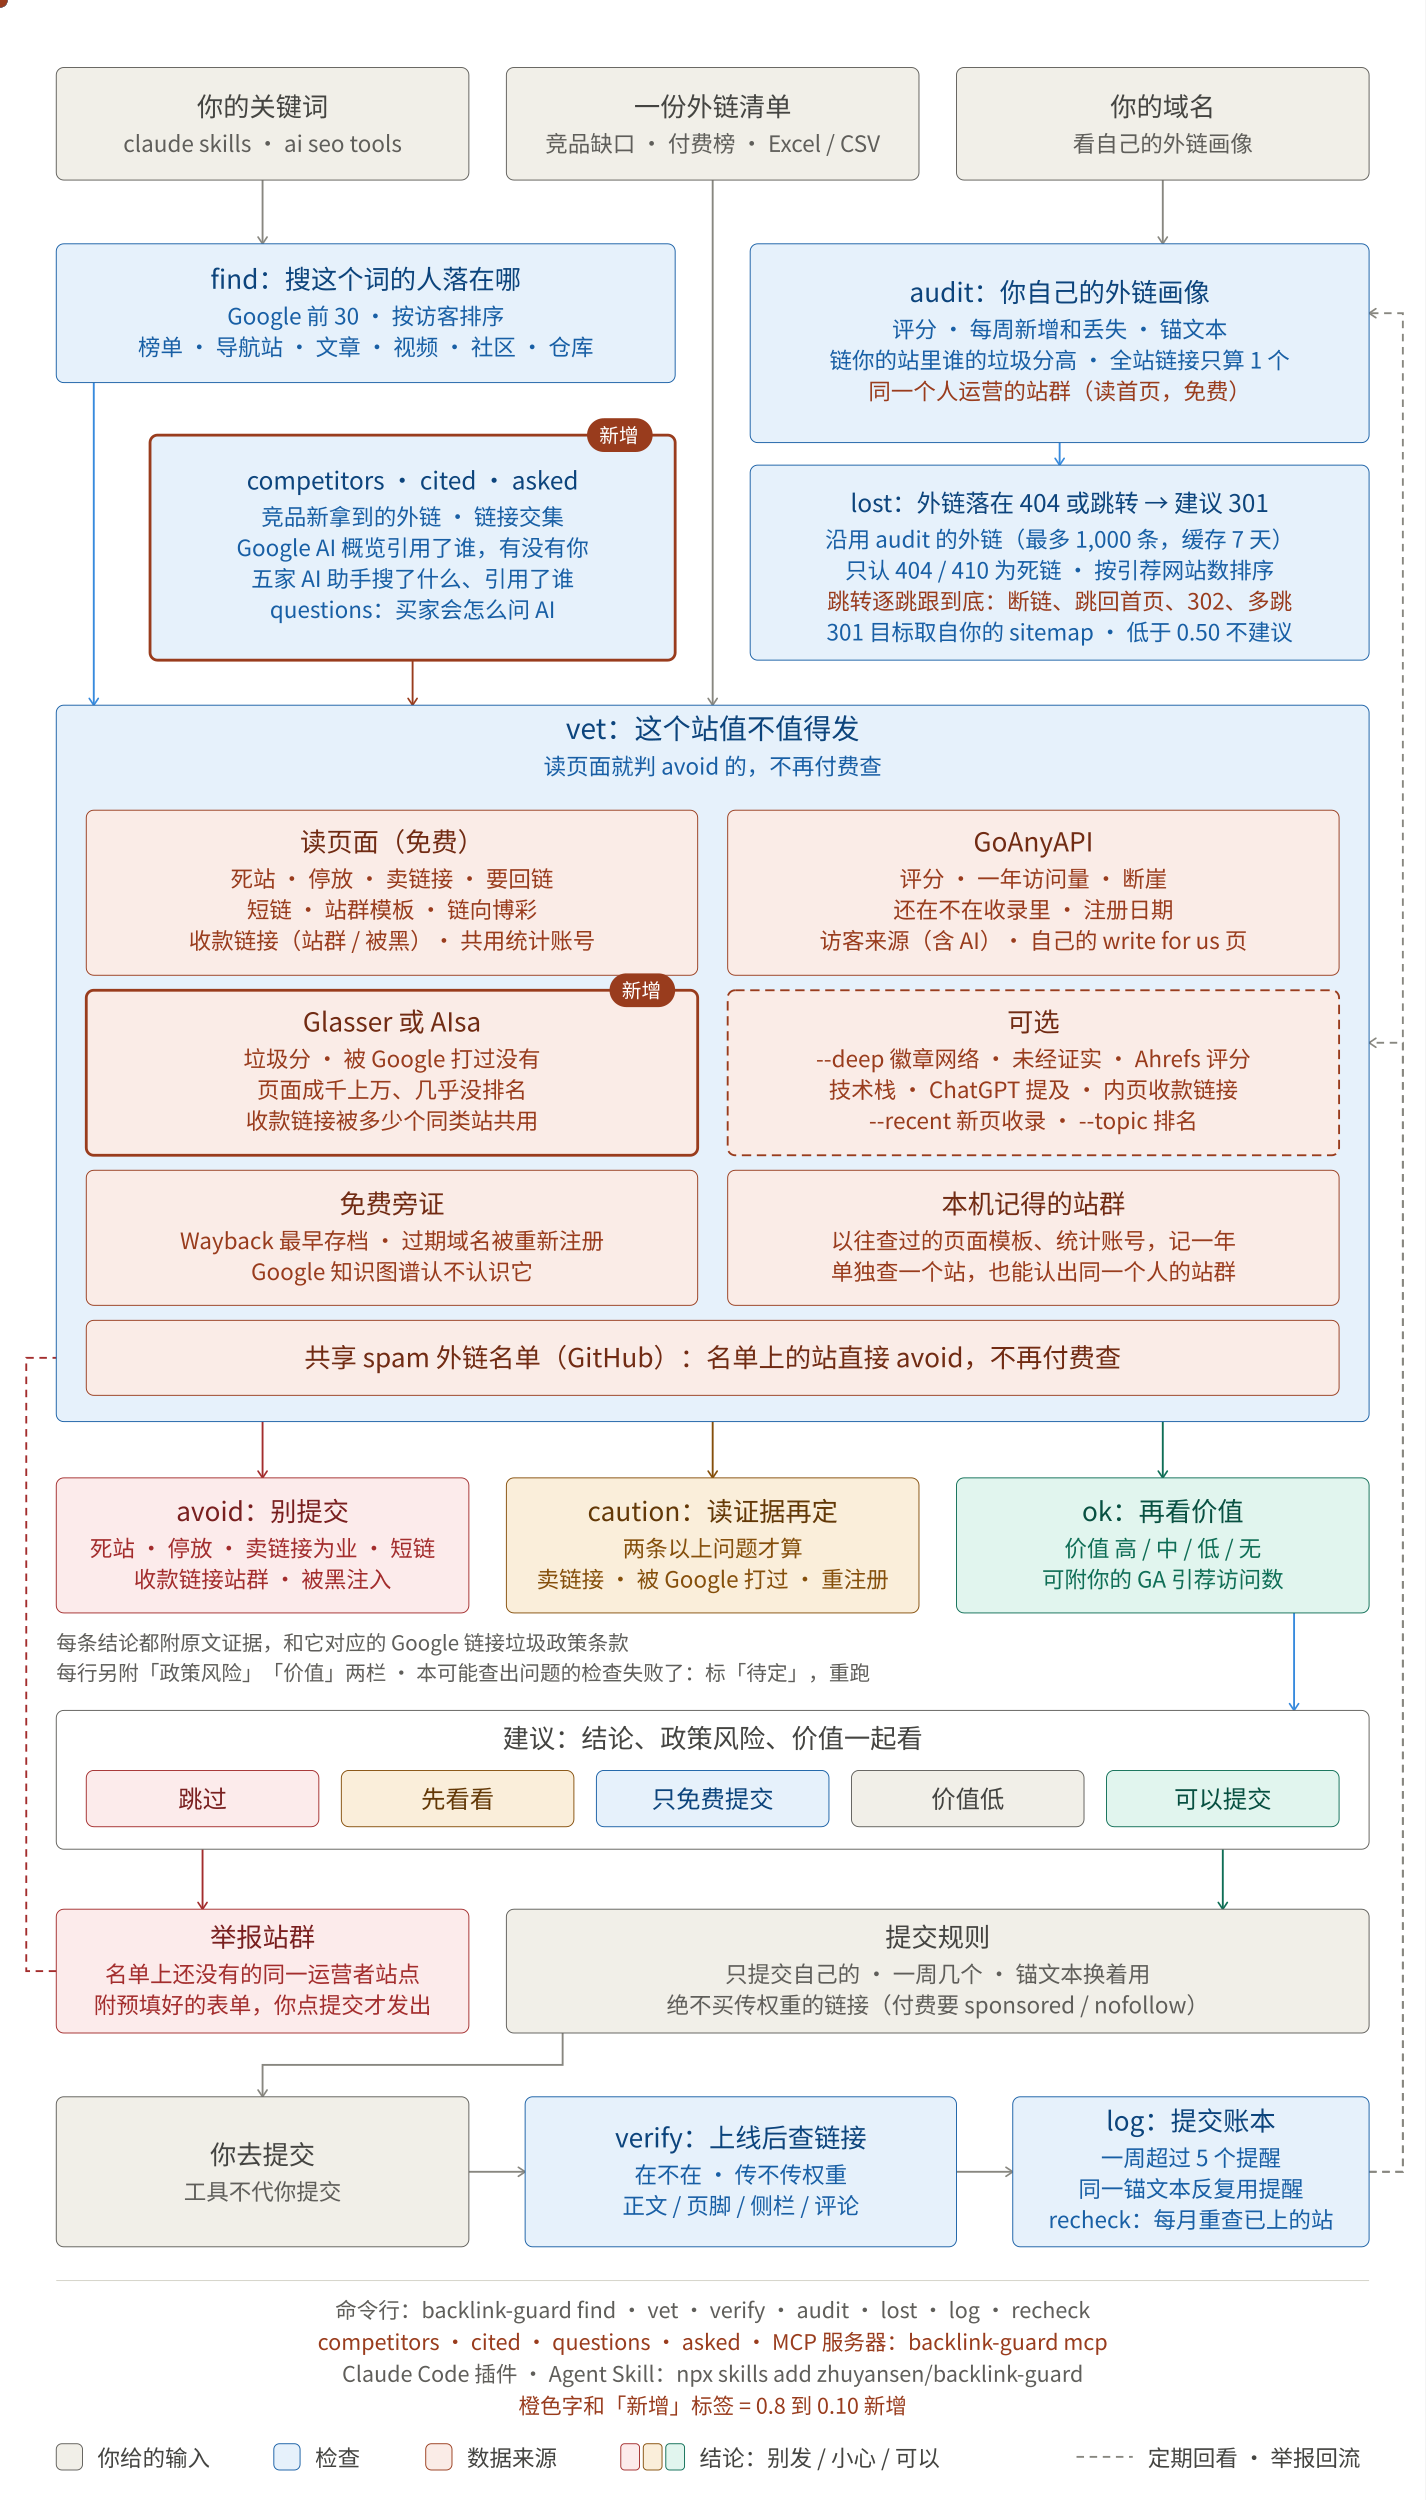
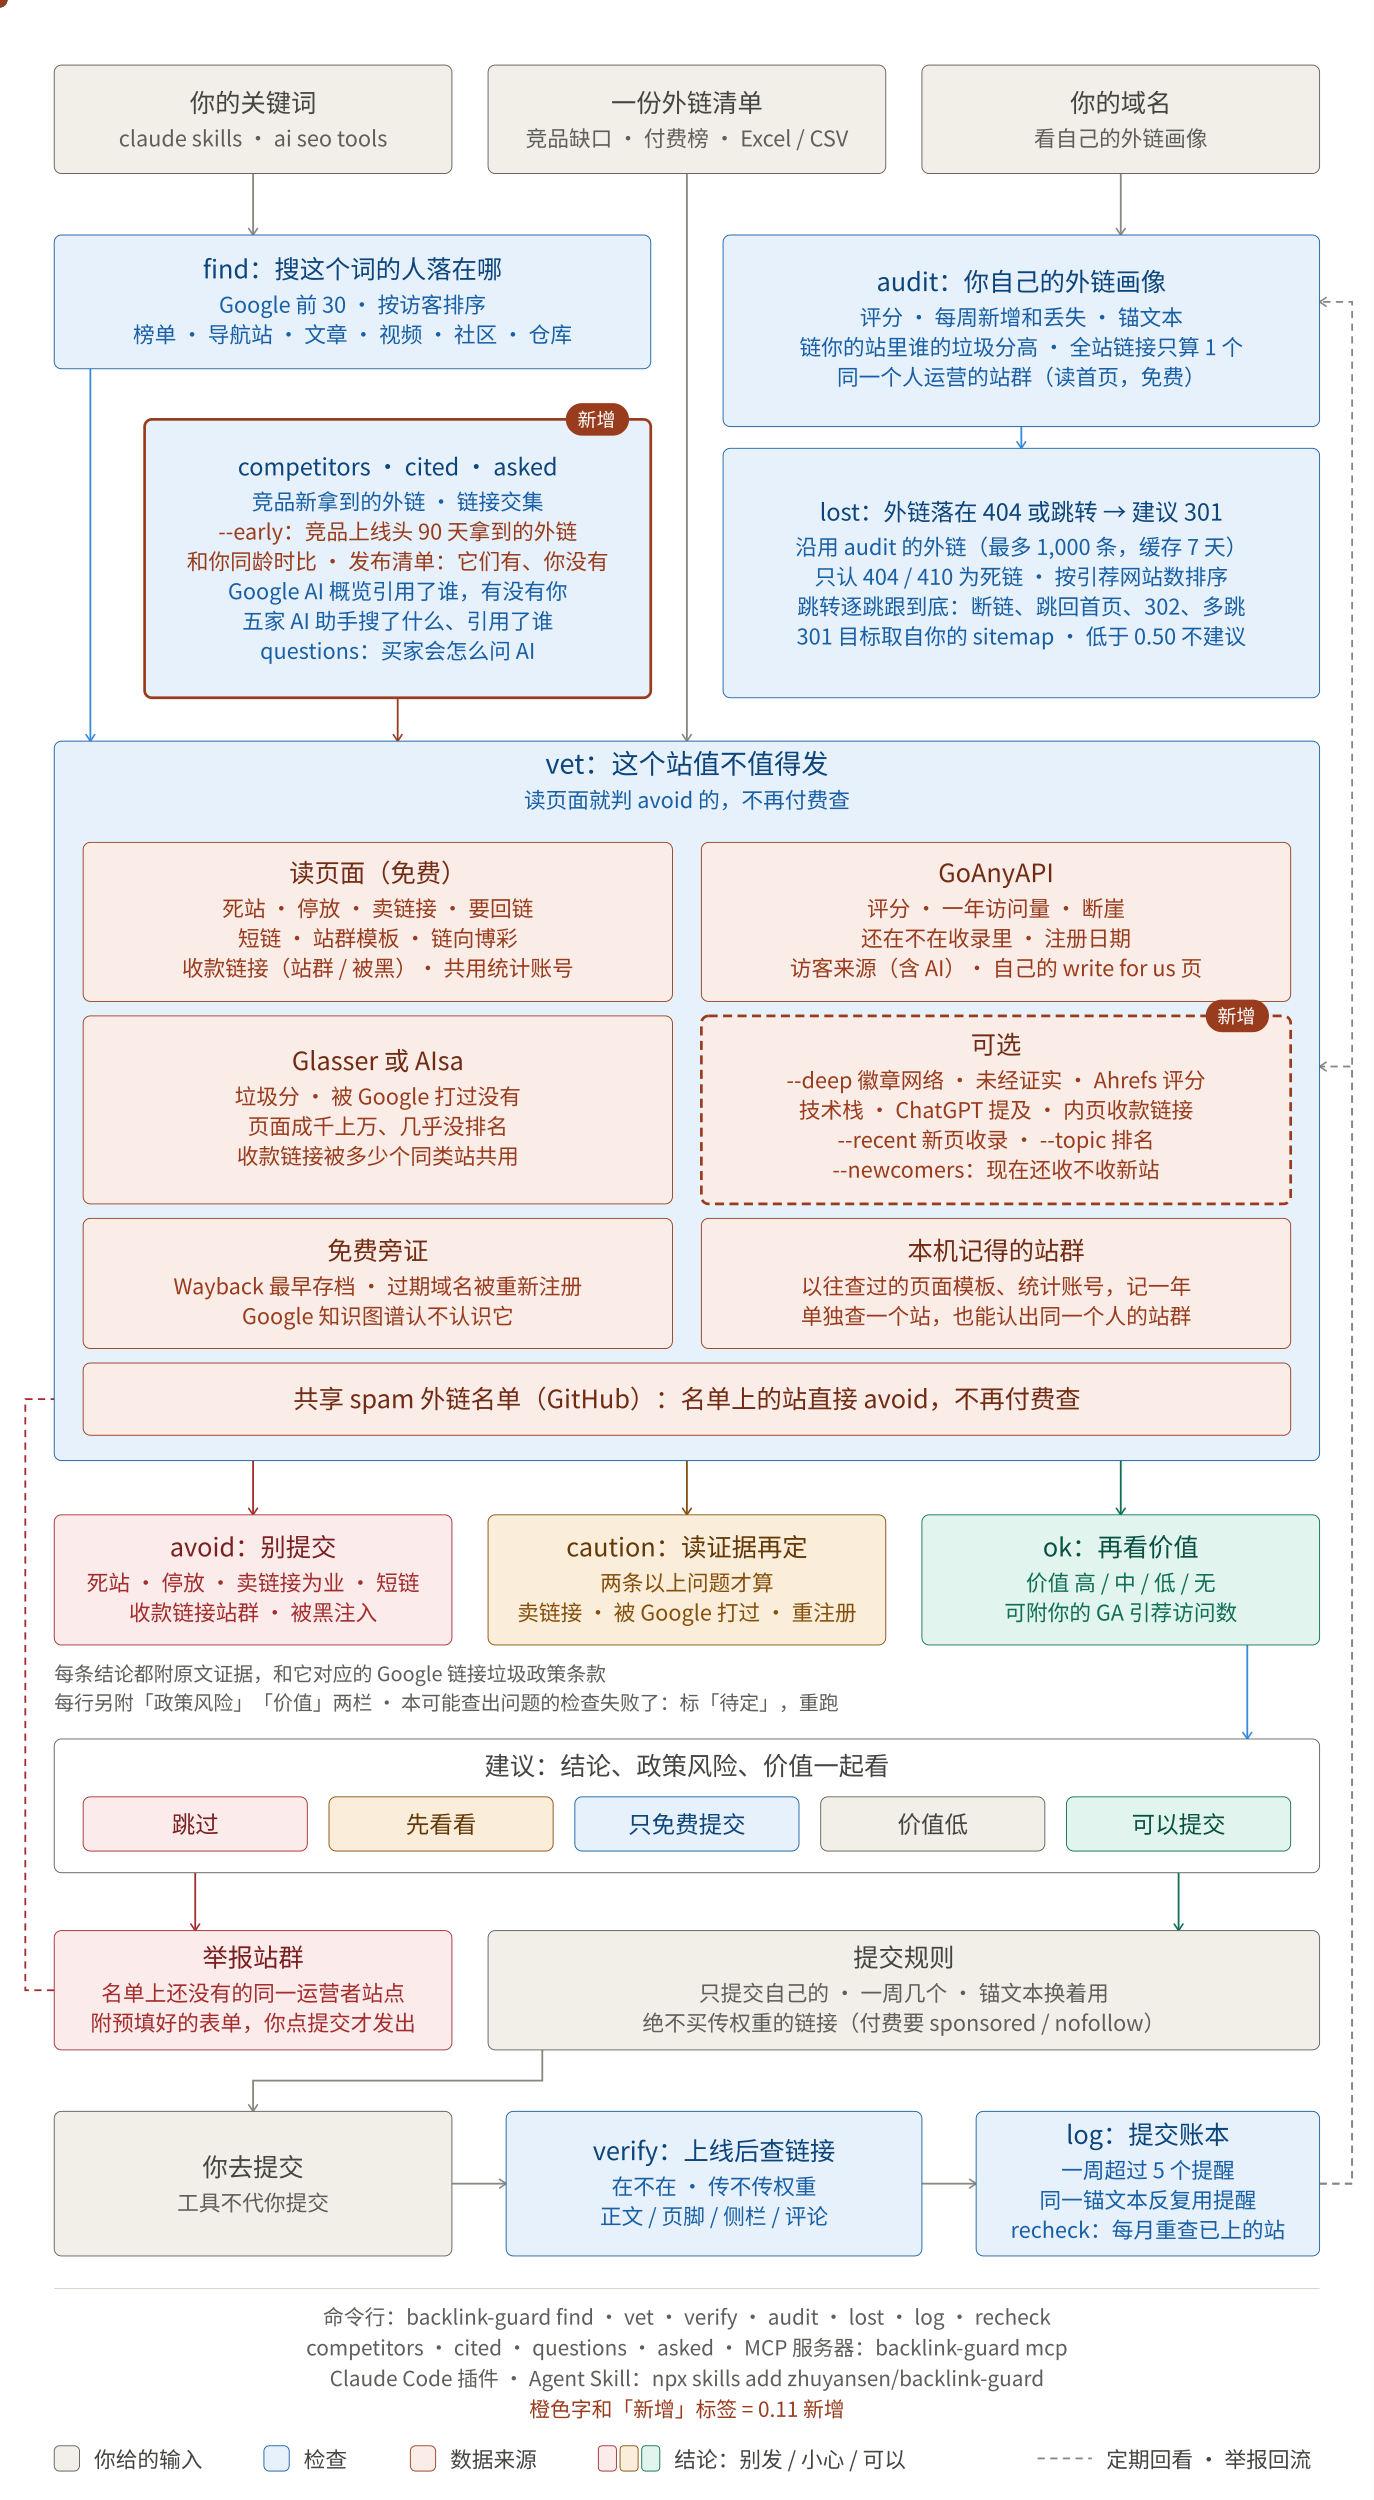
- <svg xmlns="http://www.w3.org/2000/svg" width="1520" height="2666" viewBox="0 0 760 1333" font-family="Hiragino Sans GB, PingFang SC, Noto Sans CJK SC, sans-serif">
+ <svg xmlns="http://www.w3.org/2000/svg" width="1520" height="2766" viewBox="0 0 760 1383" font-family="Hiragino Sans GB, PingFang SC, Noto Sans CJK SC, sans-serif">
  <defs>
    <marker id="arrow" viewBox="0 0 10 10" refX="8" refY="5" markerWidth="6" markerHeight="6" orient="auto-start-reverse">
      <path d="M2 1L8 5L2 9" fill="none" stroke="context-stroke" stroke-width="1.5" stroke-linecap="round" stroke-linejoin="round" />
    </marker>
  </defs>
-   <rect width="760" height="1333" fill="#FFFFFF" />
+   <rect width="760" height="1383" fill="#FFFFFF" />
  <path id="k" d="M140 96 L140 130" fill="none" stroke="#888780" stroke-width="1" marker-end="url(#arrow)" />
-   <path id="l" d="M380 96 L380 376" fill="none" stroke="#888780" stroke-width="1" marker-end="url(#arrow)" />
+   <path id="l" d="M380 96 L380 410" fill="none" stroke="#888780" stroke-width="1" marker-end="url(#arrow)" />
  <path id="d" d="M620 96 L620 130" fill="none" stroke="#888780" stroke-width="1" marker-end="url(#arrow)" />
-   <path id="f" d="M50 204 L50 376" fill="none" stroke="#378ADD" stroke-width="1" marker-end="url(#arrow)" />
-   <path id="v1" d="M140 758 L140 788" fill="none" stroke="#A32D2D" stroke-width="1" marker-end="url(#arrow)" />
-   <path id="v2" d="M380 758 L380 788" fill="none" stroke="#854F0B" stroke-width="1" marker-end="url(#arrow)" />
-   <path id="v3" d="M620 758 L620 788" fill="none" stroke="#0F6E56" stroke-width="1" marker-end="url(#arrow)" />
-   <path id="a" d="M690 860 L690 912" fill="none" stroke="#378ADD" stroke-width="1" marker-end="url(#arrow)" />
-   <path id="x" d="M108 986 L108 1018" fill="none" stroke="#A32D2D" stroke-width="1" marker-end="url(#arrow)" />
-   <path id="r" d="M652 986 L652 1018" fill="none" stroke="#0F6E56" stroke-width="1" marker-end="url(#arrow)" />
-   <path id="s" d="M300 1084 L300 1101 L140 1101 L140 1118" fill="none" stroke="#888780" stroke-width="1" marker-end="url(#arrow)" />
-   <path id="t" d="M250 1158 L280 1158" fill="none" stroke="#888780" stroke-width="1" marker-end="url(#arrow)" />
-   <path id="u" d="M510 1158 L540 1158" fill="none" stroke="#888780" stroke-width="1" marker-end="url(#arrow)" />
-   <path id="loop" d="M730 1158 L748 1158 L748 167 L730 167" fill="none" stroke="#888780" stroke-width="1" stroke-dasharray="4 3" marker-end="url(#arrow)" />
-   <path id="loop2" d="M730 1158 L748 1158 L748 556 L730 556" fill="none" stroke="#888780" stroke-width="1" stroke-dasharray="4 3" marker-end="url(#arrow)" />
-   <path id="rep" d="M30 1051 L14 1051 L14 724 L46 724" fill="none" stroke="#A32D2D" stroke-width="1" stroke-dasharray="4 3" marker-end="url(#arrow)" />
+   <path id="f" d="M50 204 L50 410" fill="none" stroke="#378ADD" stroke-width="1" marker-end="url(#arrow)" />
+   <path id="v1" d="M140 808 L140 838" fill="none" stroke="#A32D2D" stroke-width="1" marker-end="url(#arrow)" />
+   <path id="v2" d="M380 808 L380 838" fill="none" stroke="#854F0B" stroke-width="1" marker-end="url(#arrow)" />
+   <path id="v3" d="M620 808 L620 838" fill="none" stroke="#0F6E56" stroke-width="1" marker-end="url(#arrow)" />
+   <path id="a" d="M690 910 L690 962" fill="none" stroke="#378ADD" stroke-width="1" marker-end="url(#arrow)" />
+   <path id="x" d="M108 1036 L108 1068" fill="none" stroke="#A32D2D" stroke-width="1" marker-end="url(#arrow)" />
+   <path id="r" d="M652 1036 L652 1068" fill="none" stroke="#0F6E56" stroke-width="1" marker-end="url(#arrow)" />
+   <path id="s" d="M300 1134 L300 1151 L140 1151 L140 1168" fill="none" stroke="#888780" stroke-width="1" marker-end="url(#arrow)" />
+   <path id="t" d="M250 1208 L280 1208" fill="none" stroke="#888780" stroke-width="1" marker-end="url(#arrow)" />
+   <path id="u" d="M510 1208 L540 1208" fill="none" stroke="#888780" stroke-width="1" marker-end="url(#arrow)" />
+   <path id="loop" d="M730 1208 L748 1208 L748 167 L730 167" fill="none" stroke="#888780" stroke-width="1" stroke-dasharray="4 3" marker-end="url(#arrow)" />
+   <path id="loop2" d="M730 1208 L748 1208 L748 590 L730 590" fill="none" stroke="#888780" stroke-width="1" stroke-dasharray="4 3" marker-end="url(#arrow)" />
+   <path id="rep" d="M30 1101 L14 1101 L14 774 L46 774" fill="none" stroke="#A32D2D" stroke-width="1" stroke-dasharray="4 3" marker-end="url(#arrow)" />
  <path id="lo" d="M565 236 L565 248" fill="none" stroke="#378ADD" stroke-width="1" marker-end="url(#arrow)" />
-   <path id="rv" d="M220 352 L220 376" fill="none" stroke="#993C1D" stroke-width="1" marker-end="url(#arrow)" />
+   <path id="rv" d="M220 386 L220 410" fill="none" stroke="#993C1D" stroke-width="1" marker-end="url(#arrow)" />
  <g font-size="14" text-anchor="middle">
    <rect x="30" y="36" width="220" height="60" rx="4" fill="#F1EFE8" stroke="#5F5E5A" stroke-width="0.5" />
    <text x="140.0" y="62.0" fill="#444441" font-weight="500" font-size="14">你的关键词</text>
    <text x="140.0" y="81.0" fill="#5F5E5A" font-size="12">claude skills · ai seo tools</text>
    <rect x="270" y="36" width="220" height="60" rx="4" fill="#F1EFE8" stroke="#5F5E5A" stroke-width="0.5" />
    <text x="380.0" y="62.0" fill="#444441" font-weight="500" font-size="14">一份外链清单</text>
    <text x="380.0" y="81.0" fill="#5F5E5A" font-size="12">竞品缺口 · 付费榜 · Excel / CSV</text>
    <rect x="510" y="36" width="220" height="60" rx="4" fill="#F1EFE8" stroke="#5F5E5A" stroke-width="0.5" />
    <text x="620.0" y="62.0" fill="#444441" font-weight="500" font-size="14">你的域名</text>
    <text x="620.0" y="81.0" fill="#5F5E5A" font-size="12">看自己的外链画像</text>
    <rect x="30" y="130" width="330" height="74" rx="4" fill="#E6F1FB" stroke="#185FA5" stroke-width="0.5" />
    <text x="195.0" y="154.0" fill="#0C447C" font-weight="500" font-size="14">find：搜这个词的人落在哪</text>
    <text x="195.0" y="173.0" fill="#185FA5" font-size="12">Google 前 30 · 按访客排序</text>
    <text x="195.0" y="189.5" fill="#185FA5" font-size="12">榜单 · 导航站 · 文章 · 视频 · 社区 · 仓库</text>
    <rect x="400" y="130" width="330" height="106" rx="4" fill="#E6F1FB" stroke="#185FA5" stroke-width="0.5" />
    <text x="565.0" y="161.0" fill="#0C447C" font-weight="500" font-size="14">audit：你自己的外链画像</text>
    <text x="565.0" y="180.0" fill="#185FA5" font-size="12">评分 · 每周新增和丢失 · 锚文本</text>
    <text x="565.0" y="196.5" fill="#185FA5" font-size="12">链你的站里谁的垃圾分高 · 全站链接只算 1 个</text>
-     <text x="565.0" y="213.0" fill="#993C1D" font-weight="500" font-size="12">同一个人运营的站群（读首页，免费）</text>
-     <rect x="80" y="232" width="280" height="120" rx="4" fill="#E6F1FB" stroke="#993C1D" stroke-width="1.5" />
-     <text x="220.0" y="261.0" fill="#0C447C" font-weight="500" font-size="13">competitors · cited · asked</text>
-     <text x="220.0" y="280.0" fill="#185FA5" font-size="12">竞品新拿到的外链 · 链接交集</text>
-     <text x="220.0" y="296.5" fill="#185FA5" font-size="12">Google AI 概览引用了谁，有没有你</text>
-     <text x="220.0" y="313.0" fill="#185FA5" font-size="12">五家 AI 助手搜了什么、引用了谁</text>
-     <text x="220.0" y="329.5" fill="#185FA5" font-size="12">questions：买家会怎么问 AI</text>
+     <text x="565.0" y="213.0" fill="#185FA5" font-size="12">同一个人运营的站群（读首页，免费）</text>
+     <rect x="80" y="232" width="280" height="154" rx="4" fill="#E6F1FB" stroke="#993C1D" stroke-width="1.5" />
+     <text x="220.0" y="263.0" fill="#0C447C" font-weight="500" font-size="13">competitors · cited · asked</text>
+     <text x="220.0" y="282.0" fill="#185FA5" font-size="12">竞品新拿到的外链 · 链接交集</text>
+     <text x="220.0" y="298.5" fill="#993C1D" font-weight="500" font-size="12">--early：竞品上线头 90 天拿到的外链</text>
+     <text x="220.0" y="315.0" fill="#993C1D" font-weight="500" font-size="12">和你同龄时比 · 发布清单：它们有、你没有</text>
+     <text x="220.0" y="331.5" fill="#185FA5" font-size="12">Google AI 概览引用了谁，有没有你</text>
+     <text x="220.0" y="348.0" fill="#185FA5" font-size="12">五家 AI 助手搜了什么、引用了谁</text>
+     <text x="220.0" y="364.5" fill="#185FA5" font-size="12">questions：买家会怎么问 AI</text>
    <rect x="313" y="223" width="35" height="18" rx="9" fill="#993C1D" />
    <text x="330" y="236" fill="#FFFFFF" font-weight="500" font-size="10.5">新增</text>
-     <rect x="400" y="248" width="330" height="104" rx="4" fill="#E6F1FB" stroke="#185FA5" stroke-width="0.5" />
-     <text x="565.0" y="273.0" fill="#0C447C" font-weight="500" font-size="13">lost：外链落在 404 或跳转 → 建议 301</text>
-     <text x="565.0" y="292.0" fill="#185FA5" font-size="12">沿用 audit 的外链（最多 1,000 条，缓存 7 天）</text>
-     <text x="565.0" y="308.5" fill="#185FA5" font-size="12">只认 404 / 410 为死链 · 按引荐网站数排序</text>
-     <text x="565.0" y="325.0" fill="#993C1D" font-weight="500" font-size="12">跳转逐跳跟到底：断链、跳回首页、302、多跳</text>
-     <text x="565.0" y="341.5" fill="#185FA5" font-size="12">301 目标取自你的 sitemap · 低于 0.50 不建议</text>
-     <rect x="30" y="376" width="700" height="382" rx="4" fill="#E6F1FB" stroke="#185FA5" stroke-width="0.5" />
-     <text x="380.0" y="394.0" fill="#0C447C" font-weight="500" font-size="15">vet：这个站值不值得发</text>
-     <text x="380.0" y="413.0" fill="#185FA5" font-size="12">读页面就判 avoid 的，不再付费查</text>
-     <rect x="46" y="432" width="326" height="88" rx="4" fill="#FAECE7" stroke="#993C1D" stroke-width="0.5" />
-     <text x="209.0" y="454.0" fill="#712B13" font-weight="500" font-size="14">读页面（免费）</text>
-     <text x="209.0" y="473.0" fill="#993C1D" font-size="12">死站 · 停放 · 卖链接 · 要回链</text>
-     <text x="209.0" y="489.5" fill="#993C1D" font-size="12">短链 · 站群模板 · 链向博彩</text>
-     <text x="209.0" y="506.0" fill="#993C1D" font-size="12">收款链接（站群 / 被黑）· 共用统计账号</text>
-     <rect x="388" y="432" width="326" height="88" rx="4" fill="#FAECE7" stroke="#993C1D" stroke-width="0.5" />
-     <text x="551.0" y="454.0" fill="#712B13" font-weight="500" font-size="14">GoAnyAPI</text>
-     <text x="551.0" y="473.0" fill="#993C1D" font-size="12">评分 · 一年访问量 · 断崖</text>
-     <text x="551.0" y="489.5" fill="#993C1D" font-size="12">还在不在收录里 · 注册日期</text>
-     <text x="551.0" y="506.0" fill="#993C1D" font-size="12">访客来源（含 AI）· 自己的 write for us 页</text>
-     <rect x="46" y="528" width="326" height="88" rx="4" fill="#FAECE7" stroke="#993C1D" stroke-width="1.5" />
-     <text x="209.0" y="550.0" fill="#712B13" font-weight="500" font-size="14">Glasser 或 AIsa</text>
-     <text x="209.0" y="569.0" fill="#993C1D" font-size="12">垃圾分 · 被 Google 打过没有</text>
-     <text x="209.0" y="585.5" fill="#993C1D" font-size="12">页面成千上万、几乎没排名</text>
-     <text x="209.0" y="602.0" fill="#993C1D" font-size="12">收款链接被多少个同类站共用</text>
-     <rect x="325" y="519" width="35" height="18" rx="9" fill="#993C1D" />
-     <text x="342" y="532" fill="#FFFFFF" font-weight="500" font-size="10.5">新增</text>
-     <rect x="388" y="528" width="326" height="88" rx="4" fill="#FAECE7" stroke="#993C1D" stroke-width="1" stroke-dasharray="5 3" />
-     <text x="551.0" y="550.0" fill="#712B13" font-weight="500" font-size="14">可选</text>
-     <text x="551.0" y="569.0" fill="#993C1D" font-size="12">--deep 徽章网络 · 未经证实 · Ahrefs 评分</text>
-     <text x="551.0" y="585.5" fill="#993C1D" font-size="12">技术栈 · ChatGPT 提及 · 内页收款链接</text>
-     <text x="551.0" y="602.0" fill="#993C1D" font-size="12">--recent 新页收录 · --topic 排名</text>
-     <rect x="46" y="624" width="326" height="72" rx="4" fill="#FAECE7" stroke="#993C1D" stroke-width="0.5" />
-     <text x="209.0" y="647.0" fill="#712B13" font-weight="500" font-size="14">免费旁证</text>
-     <text x="209.0" y="666.0" fill="#993C1D" font-size="12">Wayback 最早存档 · 过期域名被重新注册</text>
-     <text x="209.0" y="682.5" fill="#993C1D" font-size="12">Google 知识图谱认不认识它</text>
-     <rect x="388" y="624" width="326" height="72" rx="4" fill="#FAECE7" stroke="#993C1D" stroke-width="0.5" />
-     <text x="551.0" y="647.0" fill="#712B13" font-weight="500" font-size="14">本机记得的站群</text>
-     <text x="551.0" y="666.0" fill="#993C1D" font-size="12">以往查过的页面模板、统计账号，记一年</text>
-     <text x="551.0" y="682.5" fill="#993C1D" font-size="12">单独查一个站，也能认出同一个人的站群</text>
-     <rect x="46" y="704" width="668" height="40" rx="4" fill="#FAECE7" stroke="#993C1D" stroke-width="0.5" />
-     <text x="380.0" y="729.0" fill="#712B13" font-weight="500" font-size="14">共享 spam 外链名单（GitHub）：名单上的站直接 avoid，不再付费查</text>
-     <rect x="30" y="788" width="220" height="72" rx="4" fill="#FCEBEB" stroke="#A32D2D" stroke-width="0.5" />
-     <text x="140.0" y="811.0" fill="#791F1F" font-weight="500" font-size="14">avoid：别提交</text>
-     <text x="140.0" y="830.0" fill="#A32D2D" font-size="12">死站 · 停放 · 卖链接为业 · 短链</text>
-     <text x="140.0" y="846.5" fill="#A32D2D" font-size="12">收款链接站群 · 被黑注入</text>
-     <rect x="270" y="788" width="220" height="72" rx="4" fill="#FAEEDA" stroke="#854F0B" stroke-width="0.5" />
-     <text x="380.0" y="811.0" fill="#633806" font-weight="500" font-size="14">caution：读证据再定</text>
-     <text x="380.0" y="830.0" fill="#854F0B" font-size="12">两条以上问题才算</text>
-     <text x="380.0" y="846.5" fill="#854F0B" font-size="12">卖链接 · 被 Google 打过 · 重注册</text>
-     <rect x="510" y="788" width="220" height="72" rx="4" fill="#E1F5EE" stroke="#0F6E56" stroke-width="0.5" />
-     <text x="620.0" y="811.0" fill="#085041" font-weight="500" font-size="14">ok：再看价值</text>
-     <text x="620.0" y="830.0" fill="#0F6E56" font-size="12">价值 高 / 中 / 低 / 无</text>
-     <text x="620.0" y="846.5" fill="#0F6E56" font-size="12">可附你的 GA 引荐访问数</text>
-     <rect x="30" y="912" width="700" height="74" rx="4" fill="#FFFFFF" stroke="#5F5E5A" stroke-width="0.5" />
-     <text x="380.0" y="932" fill="#444441" font-weight="500" font-size="14">建议：结论、政策风险、价值一起看</text>
-     <rect x="46" y="944" width="124" height="30" rx="4" fill="#FCEBEB" stroke="#A32D2D" stroke-width="0.5" />
-     <text x="108" y="964" fill="#791F1F" font-weight="500" font-size="13">跳过</text>
-     <rect x="182" y="944" width="124" height="30" rx="4" fill="#FAEEDA" stroke="#854F0B" stroke-width="0.5" />
-     <text x="244" y="964" fill="#633806" font-weight="500" font-size="13">先看看</text>
-     <rect x="318" y="944" width="124" height="30" rx="4" fill="#E6F1FB" stroke="#185FA5" stroke-width="0.5" />
-     <text x="380" y="964" fill="#0C447C" font-weight="500" font-size="13">只免费提交</text>
-     <rect x="454" y="944" width="124" height="30" rx="4" fill="#F1EFE8" stroke="#5F5E5A" stroke-width="0.5" />
-     <text x="516" y="964" fill="#444441" font-weight="500" font-size="13">价值低</text>
-     <rect x="590" y="944" width="124" height="30" rx="4" fill="#E1F5EE" stroke="#0F6E56" stroke-width="0.5" />
-     <text x="652" y="964" fill="#085041" font-weight="500" font-size="13">可以提交</text>
-     <rect x="30" y="1018" width="220" height="66" rx="4" fill="#FCEBEB" stroke="#A32D2D" stroke-width="0.5" />
-     <text x="140.0" y="1038.0" fill="#791F1F" font-weight="500" font-size="14">举报站群</text>
-     <text x="140.0" y="1057.0" fill="#A32D2D" font-size="12">名单上还没有的同一运营者站点</text>
-     <text x="140.0" y="1073.5" fill="#A32D2D" font-size="12">附预填好的表单，你点提交才发出</text>
-     <rect x="270" y="1018" width="460" height="66" rx="4" fill="#F1EFE8" stroke="#5F5E5A" stroke-width="0.5" />
-     <text x="500.0" y="1038.0" fill="#444441" font-weight="500" font-size="14">提交规则</text>
-     <text x="500.0" y="1057.0" fill="#5F5E5A" font-size="12">只提交自己的 · 一周几个 · 锚文本换着用</text>
-     <text x="500.0" y="1073.5" fill="#5F5E5A" font-size="12">绝不买传权重的链接（付费要 sponsored / nofollow）</text>
-     <rect x="30" y="1118" width="220" height="80" rx="4" fill="#F1EFE8" stroke="#5F5E5A" stroke-width="0.5" />
-     <text x="140.0" y="1154.0" fill="#444441" font-weight="500" font-size="14">你去提交</text>
-     <text x="140.0" y="1173.0" fill="#5F5E5A" font-size="12">工具不代你提交</text>
-     <rect x="280" y="1118" width="230" height="80" rx="4" fill="#E6F1FB" stroke="#185FA5" stroke-width="0.5" />
-     <text x="395.0" y="1145.0" fill="#0C447C" font-weight="500" font-size="14">verify：上线后查链接</text>
-     <text x="395.0" y="1164.0" fill="#185FA5" font-size="12">在不在 · 传不传权重</text>
-     <text x="395.0" y="1180.5" fill="#185FA5" font-size="12">正文 / 页脚 / 侧栏 / 评论</text>
-     <rect x="540" y="1118" width="190" height="80" rx="4" fill="#E6F1FB" stroke="#185FA5" stroke-width="0.5" />
-     <text x="635.0" y="1136.0" fill="#0C447C" font-weight="500" font-size="14">log：提交账本</text>
-     <text x="635.0" y="1155.0" fill="#185FA5" font-size="12">一周超过 5 个提醒</text>
-     <text x="635.0" y="1171.5" fill="#185FA5" font-size="12">同一锚文本反复用提醒</text>
-     <text x="635.0" y="1188.0" fill="#185FA5" font-size="12">recheck：每月重查已上的站</text>
+     <rect x="400" y="248" width="330" height="138" rx="4" fill="#E6F1FB" stroke="#185FA5" stroke-width="0.5" />
+     <text x="565.0" y="288.0" fill="#0C447C" font-weight="500" font-size="13">lost：外链落在 404 或跳转 → 建议 301</text>
+     <text x="565.0" y="307.0" fill="#185FA5" font-size="12">沿用 audit 的外链（最多 1,000 条，缓存 7 天）</text>
+     <text x="565.0" y="323.5" fill="#185FA5" font-size="12">只认 404 / 410 为死链 · 按引荐网站数排序</text>
+     <text x="565.0" y="340.0" fill="#185FA5" font-size="12">跳转逐跳跟到底：断链、跳回首页、302、多跳</text>
+     <text x="565.0" y="356.5" fill="#185FA5" font-size="12">301 目标取自你的 sitemap · 低于 0.50 不建议</text>
+     <rect x="30" y="410" width="700" height="398" rx="4" fill="#E6F1FB" stroke="#185FA5" stroke-width="0.5" />
+     <text x="380.0" y="428.0" fill="#0C447C" font-weight="500" font-size="15">vet：这个站值不值得发</text>
+     <text x="380.0" y="447.0" fill="#185FA5" font-size="12">读页面就判 avoid 的，不再付费查</text>
+     <rect x="46" y="466" width="326" height="88" rx="4" fill="#FAECE7" stroke="#993C1D" stroke-width="0.5" />
+     <text x="209.0" y="488.0" fill="#712B13" font-weight="500" font-size="14">读页面（免费）</text>
+     <text x="209.0" y="507.0" fill="#993C1D" font-size="12">死站 · 停放 · 卖链接 · 要回链</text>
+     <text x="209.0" y="523.5" fill="#993C1D" font-size="12">短链 · 站群模板 · 链向博彩</text>
+     <text x="209.0" y="540.0" fill="#993C1D" font-size="12">收款链接（站群 / 被黑）· 共用统计账号</text>
+     <rect x="388" y="466" width="326" height="88" rx="4" fill="#FAECE7" stroke="#993C1D" stroke-width="0.5" />
+     <text x="551.0" y="488.0" fill="#712B13" font-weight="500" font-size="14">GoAnyAPI</text>
+     <text x="551.0" y="507.0" fill="#993C1D" font-size="12">评分 · 一年访问量 · 断崖</text>
+     <text x="551.0" y="523.5" fill="#993C1D" font-size="12">还在不在收录里 · 注册日期</text>
+     <text x="551.0" y="540.0" fill="#993C1D" font-size="12">访客来源（含 AI）· 自己的 write for us 页</text>
+     <rect x="46" y="562" width="326" height="104" rx="4" fill="#FAECE7" stroke="#993C1D" stroke-width="0.5" />
+     <text x="209.0" y="592.0" fill="#712B13" font-weight="500" font-size="14">Glasser 或 AIsa</text>
+     <text x="209.0" y="611.0" fill="#993C1D" font-size="12">垃圾分 · 被 Google 打过没有</text>
+     <text x="209.0" y="627.5" fill="#993C1D" font-size="12">页面成千上万、几乎没排名</text>
+     <text x="209.0" y="644.0" fill="#993C1D" font-size="12">收款链接被多少个同类站共用</text>
+     <rect x="388" y="562" width="326" height="104" rx="4" fill="#FAECE7" stroke="#993C1D" stroke-width="1.5" stroke-dasharray="5 3" />
+     <text x="551.0" y="583.0" fill="#712B13" font-weight="500" font-size="14">可选</text>
+     <text x="551.0" y="602.0" fill="#993C1D" font-size="12">--deep 徽章网络 · 未经证实 · Ahrefs 评分</text>
+     <text x="551.0" y="618.5" fill="#993C1D" font-size="12">技术栈 · ChatGPT 提及 · 内页收款链接</text>
+     <text x="551.0" y="635.0" fill="#993C1D" font-size="12">--recent 新页收录 · --topic 排名</text>
+     <text x="551.0" y="651.5" fill="#993C1D" font-weight="500" font-size="12">--newcomers：现在还收不收新站</text>
+     <rect x="667" y="553" width="35" height="18" rx="9" fill="#993C1D" />
+     <text x="684" y="566" fill="#FFFFFF" font-weight="500" font-size="10.5">新增</text>
+     <rect x="46" y="674" width="326" height="72" rx="4" fill="#FAECE7" stroke="#993C1D" stroke-width="0.5" />
+     <text x="209.0" y="697.0" fill="#712B13" font-weight="500" font-size="14">免费旁证</text>
+     <text x="209.0" y="716.0" fill="#993C1D" font-size="12">Wayback 最早存档 · 过期域名被重新注册</text>
+     <text x="209.0" y="732.5" fill="#993C1D" font-size="12">Google 知识图谱认不认识它</text>
+     <rect x="388" y="674" width="326" height="72" rx="4" fill="#FAECE7" stroke="#993C1D" stroke-width="0.5" />
+     <text x="551.0" y="697.0" fill="#712B13" font-weight="500" font-size="14">本机记得的站群</text>
+     <text x="551.0" y="716.0" fill="#993C1D" font-size="12">以往查过的页面模板、统计账号，记一年</text>
+     <text x="551.0" y="732.5" fill="#993C1D" font-size="12">单独查一个站，也能认出同一个人的站群</text>
+     <rect x="46" y="754" width="668" height="40" rx="4" fill="#FAECE7" stroke="#993C1D" stroke-width="0.5" />
+     <text x="380.0" y="779.0" fill="#712B13" font-weight="500" font-size="14">共享 spam 外链名单（GitHub）：名单上的站直接 avoid，不再付费查</text>
+     <rect x="30" y="838" width="220" height="72" rx="4" fill="#FCEBEB" stroke="#A32D2D" stroke-width="0.5" />
+     <text x="140.0" y="861.0" fill="#791F1F" font-weight="500" font-size="14">avoid：别提交</text>
+     <text x="140.0" y="880.0" fill="#A32D2D" font-size="12">死站 · 停放 · 卖链接为业 · 短链</text>
+     <text x="140.0" y="896.5" fill="#A32D2D" font-size="12">收款链接站群 · 被黑注入</text>
+     <rect x="270" y="838" width="220" height="72" rx="4" fill="#FAEEDA" stroke="#854F0B" stroke-width="0.5" />
+     <text x="380.0" y="861.0" fill="#633806" font-weight="500" font-size="14">caution：读证据再定</text>
+     <text x="380.0" y="880.0" fill="#854F0B" font-size="12">两条以上问题才算</text>
+     <text x="380.0" y="896.5" fill="#854F0B" font-size="12">卖链接 · 被 Google 打过 · 重注册</text>
+     <rect x="510" y="838" width="220" height="72" rx="4" fill="#E1F5EE" stroke="#0F6E56" stroke-width="0.5" />
+     <text x="620.0" y="861.0" fill="#085041" font-weight="500" font-size="14">ok：再看价值</text>
+     <text x="620.0" y="880.0" fill="#0F6E56" font-size="12">价值 高 / 中 / 低 / 无</text>
+     <text x="620.0" y="896.5" fill="#0F6E56" font-size="12">可附你的 GA 引荐访问数</text>
+     <rect x="30" y="962" width="700" height="74" rx="4" fill="#FFFFFF" stroke="#5F5E5A" stroke-width="0.5" />
+     <text x="380.0" y="982" fill="#444441" font-weight="500" font-size="14">建议：结论、政策风险、价值一起看</text>
+     <rect x="46" y="994" width="124" height="30" rx="4" fill="#FCEBEB" stroke="#A32D2D" stroke-width="0.5" />
+     <text x="108" y="1014" fill="#791F1F" font-weight="500" font-size="13">跳过</text>
+     <rect x="182" y="994" width="124" height="30" rx="4" fill="#FAEEDA" stroke="#854F0B" stroke-width="0.5" />
+     <text x="244" y="1014" fill="#633806" font-weight="500" font-size="13">先看看</text>
+     <rect x="318" y="994" width="124" height="30" rx="4" fill="#E6F1FB" stroke="#185FA5" stroke-width="0.5" />
+     <text x="380" y="1014" fill="#0C447C" font-weight="500" font-size="13">只免费提交</text>
+     <rect x="454" y="994" width="124" height="30" rx="4" fill="#F1EFE8" stroke="#5F5E5A" stroke-width="0.5" />
+     <text x="516" y="1014" fill="#444441" font-weight="500" font-size="13">价值低</text>
+     <rect x="590" y="994" width="124" height="30" rx="4" fill="#E1F5EE" stroke="#0F6E56" stroke-width="0.5" />
+     <text x="652" y="1014" fill="#085041" font-weight="500" font-size="13">可以提交</text>
+     <rect x="30" y="1068" width="220" height="66" rx="4" fill="#FCEBEB" stroke="#A32D2D" stroke-width="0.5" />
+     <text x="140.0" y="1088.0" fill="#791F1F" font-weight="500" font-size="14">举报站群</text>
+     <text x="140.0" y="1107.0" fill="#A32D2D" font-size="12">名单上还没有的同一运营者站点</text>
+     <text x="140.0" y="1123.5" fill="#A32D2D" font-size="12">附预填好的表单，你点提交才发出</text>
+     <rect x="270" y="1068" width="460" height="66" rx="4" fill="#F1EFE8" stroke="#5F5E5A" stroke-width="0.5" />
+     <text x="500.0" y="1088.0" fill="#444441" font-weight="500" font-size="14">提交规则</text>
+     <text x="500.0" y="1107.0" fill="#5F5E5A" font-size="12">只提交自己的 · 一周几个 · 锚文本换着用</text>
+     <text x="500.0" y="1123.5" fill="#5F5E5A" font-size="12">绝不买传权重的链接（付费要 sponsored / nofollow）</text>
+     <rect x="30" y="1168" width="220" height="80" rx="4" fill="#F1EFE8" stroke="#5F5E5A" stroke-width="0.5" />
+     <text x="140.0" y="1204.0" fill="#444441" font-weight="500" font-size="14">你去提交</text>
+     <text x="140.0" y="1223.0" fill="#5F5E5A" font-size="12">工具不代你提交</text>
+     <rect x="280" y="1168" width="230" height="80" rx="4" fill="#E6F1FB" stroke="#185FA5" stroke-width="0.5" />
+     <text x="395.0" y="1195.0" fill="#0C447C" font-weight="500" font-size="14">verify：上线后查链接</text>
+     <text x="395.0" y="1214.0" fill="#185FA5" font-size="12">在不在 · 传不传权重</text>
+     <text x="395.0" y="1230.5" fill="#185FA5" font-size="12">正文 / 页脚 / 侧栏 / 评论</text>
+     <rect x="540" y="1168" width="190" height="80" rx="4" fill="#E6F1FB" stroke="#185FA5" stroke-width="0.5" />
+     <text x="635.0" y="1186.0" fill="#0C447C" font-weight="500" font-size="14">log：提交账本</text>
+     <text x="635.0" y="1205.0" fill="#185FA5" font-size="12">一周超过 5 个提醒</text>
+     <text x="635.0" y="1221.5" fill="#185FA5" font-size="12">同一锚文本反复用提醒</text>
+     <text x="635.0" y="1238.0" fill="#185FA5" font-size="12">recheck：每月重查已上的站</text>
  </g>
-   <text x="30" y="880" font-size="11" fill="#5F5E5A">每条结论都附原文证据，和它对应的 Google 链接垃圾政策条款</text>
-   <text x="30" y="896" font-size="11" fill="#5F5E5A">每行另附「政策风险」「价值」两栏 · 本可能查出问题的检查失败了：标「待定」，重跑</text>
-   <path d="M30 1216 H730" stroke="#D3D1C7" stroke-width="0.5" fill="none" />
-   <text x="380" y="1236" text-anchor="middle" font-size="11.5" fill="#5F5E5A">命令行：backlink-guard  find · vet · verify · audit · lost · log · recheck</text>
-   <text x="380" y="1253" text-anchor="middle" font-size="11.5" fill="#993C1D">competitors · cited · questions · asked · MCP 服务器：backlink-guard mcp</text>
-   <text x="380" y="1270" text-anchor="middle" font-size="11.5" fill="#5F5E5A">Claude Code 插件 · Agent Skill：npx skills add zhuyansen/backlink-guard</text>
-   <text x="380" y="1287" text-anchor="middle" font-size="11.5" fill="#993C1D">橙色字和「新增」标签 = 0.8 到 0.10 新增</text>
-   <rect x="30" y="1303" width="14" height="14" rx="3" fill="#F1EFE8" stroke="#5F5E5A" stroke-width="0.5" />
-   <text x="52" y="1315" font-size="12" fill="#444441">你给的输入</text>
-   <rect x="146" y="1303" width="14" height="14" rx="3" fill="#E6F1FB" stroke="#185FA5" stroke-width="0.5" />
-   <text x="168" y="1315" font-size="12" fill="#444441">检查</text>
-   <rect x="227" y="1303" width="14" height="14" rx="3" fill="#FAECE7" stroke="#993C1D" stroke-width="0.5" />
-   <text x="249" y="1315" font-size="12" fill="#444441">数据来源</text>
-   <rect x="331" y="1303" width="10" height="14" rx="2" fill="#FCEBEB" stroke="#A32D2D" stroke-width="0.5" />
-   <rect x="343" y="1303" width="10" height="14" rx="2" fill="#FAEEDA" stroke="#854F0B" stroke-width="0.5" />
-   <rect x="355" y="1303" width="10" height="14" rx="2" fill="#E1F5EE" stroke="#0F6E56" stroke-width="0.5" />
-   <text x="373" y="1315" font-size="12" fill="#444441">结论：别发 / 小心 / 可以</text>
-   <path d="M574 1310 H604" stroke="#888780" stroke-width="1" stroke-dasharray="4 3" fill="none" />
-   <text x="612" y="1315" font-size="12" fill="#444441">定期回看 · 举报回流</text>
+   <text x="30" y="930" font-size="11" fill="#5F5E5A">每条结论都附原文证据，和它对应的 Google 链接垃圾政策条款</text>
+   <text x="30" y="946" font-size="11" fill="#5F5E5A">每行另附「政策风险」「价值」两栏 · 本可能查出问题的检查失败了：标「待定」，重跑</text>
+   <path d="M30 1266 H730" stroke="#D3D1C7" stroke-width="0.5" fill="none" />
+   <text x="380" y="1286" text-anchor="middle" font-size="11.5" fill="#5F5E5A">命令行：backlink-guard  find · vet · verify · audit · lost · log · recheck</text>
+   <text x="380" y="1303" text-anchor="middle" font-size="11.5" fill="#5F5E5A">competitors · cited · questions · asked · MCP 服务器：backlink-guard mcp</text>
+   <text x="380" y="1320" text-anchor="middle" font-size="11.5" fill="#5F5E5A">Claude Code 插件 · Agent Skill：npx skills add zhuyansen/backlink-guard</text>
+   <text x="380" y="1337" text-anchor="middle" font-size="11.5" fill="#993C1D">橙色字和「新增」标签 = 0.11 新增</text>
+   <rect x="30" y="1353" width="14" height="14" rx="3" fill="#F1EFE8" stroke="#5F5E5A" stroke-width="0.5" />
+   <text x="52" y="1365" font-size="12" fill="#444441">你给的输入</text>
+   <rect x="146" y="1353" width="14" height="14" rx="3" fill="#E6F1FB" stroke="#185FA5" stroke-width="0.5" />
+   <text x="168" y="1365" font-size="12" fill="#444441">检查</text>
+   <rect x="227" y="1353" width="14" height="14" rx="3" fill="#FAECE7" stroke="#993C1D" stroke-width="0.5" />
+   <text x="249" y="1365" font-size="12" fill="#444441">数据来源</text>
+   <rect x="331" y="1353" width="10" height="14" rx="2" fill="#FCEBEB" stroke="#A32D2D" stroke-width="0.5" />
+   <rect x="343" y="1353" width="10" height="14" rx="2" fill="#FAEEDA" stroke="#854F0B" stroke-width="0.5" />
+   <rect x="355" y="1353" width="10" height="14" rx="2" fill="#E1F5EE" stroke="#0F6E56" stroke-width="0.5" />
+   <text x="373" y="1365" font-size="12" fill="#444441">结论：别发 / 小心 / 可以</text>
+   <path d="M574 1360 H604" stroke="#888780" stroke-width="1" stroke-dasharray="4 3" fill="none" />
+   <text x="612" y="1365" font-size="12" fill="#444441">定期回看 · 举报回流</text>
  <circle r="4" fill="#888780">
    <animateMotion dur="1.0s" repeatCount="indefinite" begin="0.0s">
      <mpath href="#k" />
    </animateMotion>
  </circle>
  <circle r="4" fill="#888780">
    <animateMotion dur="2.0s" repeatCount="indefinite" begin="0.4s">
      <mpath href="#l" />
    </animateMotion>
  </circle>
  <circle r="4" fill="#888780">
    <animateMotion dur="1.0s" repeatCount="indefinite" begin="0.2s">
      <mpath href="#d" />
    </animateMotion>
  </circle>
  <circle r="4" fill="#378ADD">
    <animateMotion dur="1.0s" repeatCount="indefinite" begin="0.6s">
      <mpath href="#f" />
    </animateMotion>
  </circle>
  <circle r="4" fill="#A32D2D">
    <animateMotion dur="1.0s" repeatCount="indefinite" begin="0.0s">
      <mpath href="#v1" />
    </animateMotion>
  </circle>
  <circle r="4" fill="#854F0B">
    <animateMotion dur="1.0s" repeatCount="indefinite" begin="0.3s">
      <mpath href="#v2" />
    </animateMotion>
  </circle>
  <circle r="4" fill="#0F6E56">
    <animateMotion dur="1.0s" repeatCount="indefinite" begin="0.6s">
      <mpath href="#v3" />
    </animateMotion>
  </circle>
  <circle r="4" fill="#378ADD">
    <animateMotion dur="1.0s" repeatCount="indefinite" begin="0.2s">
      <mpath href="#a" />
    </animateMotion>
  </circle>
  <circle r="4" fill="#A32D2D">
    <animateMotion dur="1.0s" repeatCount="indefinite" begin="0.5s">
      <mpath href="#x" />
    </animateMotion>
  </circle>
  <circle r="4" fill="#0F6E56">
    <animateMotion dur="1.0s" repeatCount="indefinite" begin="0.0s">
      <mpath href="#r" />
    </animateMotion>
  </circle>
  <circle r="4" fill="#888780">
    <animateMotion dur="1.0s" repeatCount="indefinite" begin="0.5s">
      <mpath href="#s" />
    </animateMotion>
  </circle>
  <circle r="4" fill="#888780">
    <animateMotion dur="0.8s" repeatCount="indefinite" begin="0.0s">
      <mpath href="#t" />
    </animateMotion>
  </circle>
  <circle r="4" fill="#888780">
    <animateMotion dur="0.8s" repeatCount="indefinite" begin="0.4s">
      <mpath href="#u" />
    </animateMotion>
  </circle>
  <circle r="4" fill="#888780">
    <animateMotion dur="4.0s" repeatCount="indefinite" begin="0.0s">
      <mpath href="#loop" />
    </animateMotion>
  </circle>
  <circle r="4" fill="#888780">
    <animateMotion dur="4.0s" repeatCount="indefinite" begin="2.0s">
      <mpath href="#loop2" />
    </animateMotion>
  </circle>
  <circle r="4" fill="#A32D2D">
    <animateMotion dur="4.0s" repeatCount="indefinite" begin="1.0s">
      <mpath href="#rep" />
    </animateMotion>
  </circle>
  <circle r="4" fill="#378ADD">
    <animateMotion dur="1.0s" repeatCount="indefinite" begin="0.3s">
      <mpath href="#lo" />
    </animateMotion>
  </circle>
  <circle r="4" fill="#993C1D">
    <animateMotion dur="1.0s" repeatCount="indefinite" begin="0.4s">
      <mpath href="#rv" />
    </animateMotion>
  </circle>
</svg>
